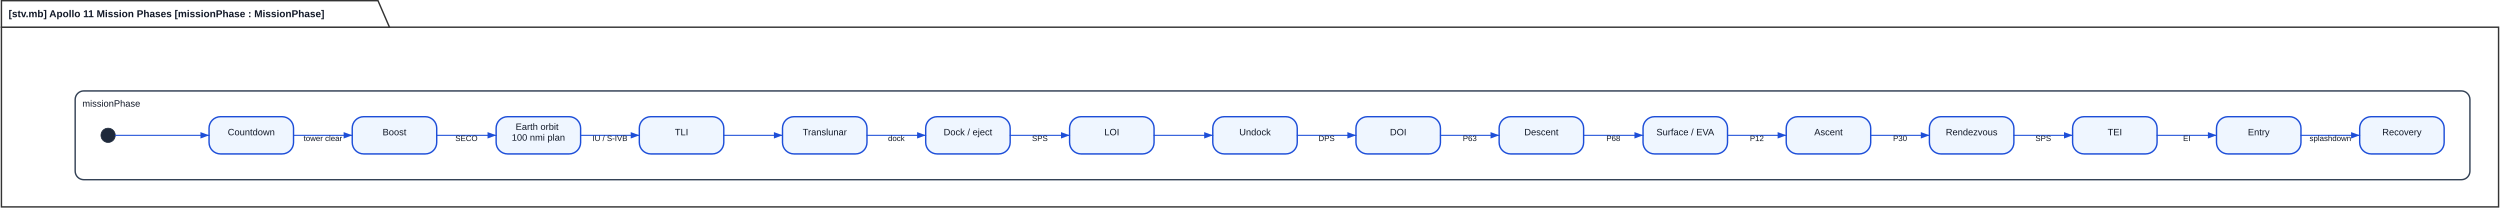
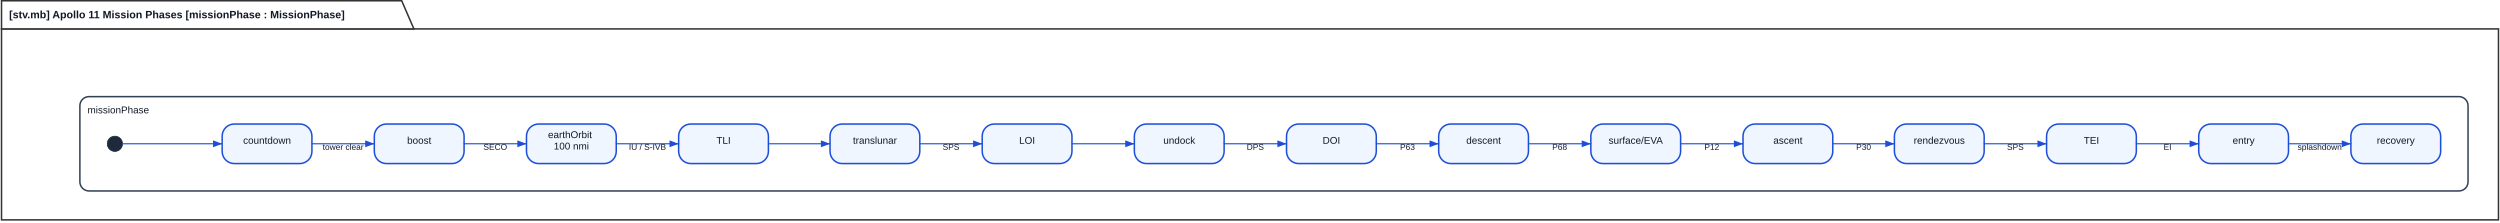
- <svg xmlns="http://www.w3.org/2000/svg" width="3492" height="293" viewBox="0 0 3492 293">
+ <svg xmlns="http://www.w3.org/2000/svg" width="3286" height="293" viewBox="0 0 3286 293">
  <defs>
    <style>text{font-family:Arial,Helvetica,sans-serif;fill:#111827}.label{font-size:13px}.small{font-size:11px}.header{font-size:14px;font-weight:600}</style>
    <marker id="arrow" markerWidth="8" markerHeight="6" refX="8" refY="3" orient="auto">
      <polygon points="0 0,8 3,0 6" fill="#1D4ED8" />
    </marker>
    <marker id="arrow-dark" markerWidth="8" markerHeight="6" refX="8" refY="3" orient="auto">
      <polygon points="0 0,8 3,0 6" fill="#334155" />
    </marker>
    <marker id="composition" markerWidth="12" markerHeight="12" refX="0" refY="6" orient="auto" markerUnits="strokeWidth">
      <polygon points="0 6,6 0,12 6,6 12" fill="#111827" stroke="#111827" />
    </marker>
  </defs>
-   <rect x="0" y="0" width="3492" height="293" fill="#FFFFFF" />
-   <rect x="2" y="38" width="3488" height="251" fill="none" stroke="#333333" stroke-width="2" />
+   <rect x="0" y="0" width="3286" height="293" fill="#FFFFFF" />
+   <rect x="2" y="38" width="3282" height="251" fill="none" stroke="#333333" stroke-width="2" />
  <path d="M 2 1 H 528 L 544 38 H 2 Z" fill="#FFFFFF" stroke="#333333" stroke-width="2" />
  <text class="header" x="12" y="24">[stv.mb] Apollo 11 Mission Phases [missionPhase : MissionPhase]</text>
-   <rect x="2" y="38" width="3488" height="253" fill="none" stroke="#333333" stroke-width="0" />
+   <rect x="2" y="38" width="3282" height="253" fill="none" stroke="#333333" stroke-width="0" />
  <g transform="translate(2,40)">
-     <rect id="boundary" x="103" y="87" width="3345" height="124" rx="12" fill="#FFFFFF" stroke="#334155" stroke-width="2" />
+     <rect id="boundary" x="103" y="87" width="3139" height="124" rx="12" fill="#FFFFFF" stroke="#334155" stroke-width="2" />
    <text class="label" x="113" y="109">missionPhase</text>
    <circle id="initial" cx="149" cy="149" r="10" fill="#1E293B" stroke="#1E293B" stroke-width="1" />
    <rect id="countdown" x="290" y="123" width="118" height="52" rx="16" fill="#EFF6FF" stroke="#1D4ED8" stroke-width="2" />
-     <text class="label" text-anchor="middle" x="349" y="149">Countdown</text>
+     <text class="label" text-anchor="middle" x="349" y="149">countdown</text>
    <rect id="boost" x="490" y="123" width="118" height="52" rx="16" fill="#EFF6FF" stroke="#1D4ED8" stroke-width="2" />
-     <text class="label" text-anchor="middle" x="549" y="149">Boost</text>
-     <rect id="earthOrbit" x="691" y="123" width="118" height="52" rx="16" fill="#EFF6FF" stroke="#1D4ED8" stroke-width="2" />
+     <text class="label" text-anchor="middle" x="549" y="149">boost</text>
+     <rect id="earthOrbit" x="690" y="123" width="118" height="52" rx="16" fill="#EFF6FF" stroke="#1D4ED8" stroke-width="2" />
    <text class="label" text-anchor="middle">
-       <tspan x="750" y="141.5">Earth orbit</tspan>
-       <tspan x="750" dy="15">100 nmi plan</tspan>
+       <tspan x="749" y="141.5">earthOrbit</tspan>
+       <tspan x="749" dy="15">100 nmi</tspan>
    </text>
-     <rect id="tli" x="891" y="123" width="118" height="52" rx="16" fill="#EFF6FF" stroke="#1D4ED8" stroke-width="2" />
-     <text class="label" text-anchor="middle" x="950" y="149">TLI</text>
-     <rect id="translunar" x="1091" y="123" width="118" height="52" rx="16" fill="#EFF6FF" stroke="#1D4ED8" stroke-width="2" />
-     <text class="label" text-anchor="middle" x="1150" y="149">Translunar</text>
-     <rect id="dockEject" x="1291" y="123" width="118" height="52" rx="16" fill="#EFF6FF" stroke="#1D4ED8" stroke-width="2" />
-     <text class="label" text-anchor="middle" x="1350" y="149">Dock / eject</text>
-     <rect id="loi" x="1492" y="123" width="118" height="52" rx="16" fill="#EFF6FF" stroke="#1D4ED8" stroke-width="2" />
-     <text class="label" text-anchor="middle" x="1551" y="149">LOI</text>
-     <rect id="undock" x="1692" y="123" width="118" height="52" rx="16" fill="#EFF6FF" stroke="#1D4ED8" stroke-width="2" />
-     <text class="label" text-anchor="middle" x="1751" y="149">Undock</text>
-     <rect id="doi" x="1892" y="123" width="118" height="52" rx="16" fill="#EFF6FF" stroke="#1D4ED8" stroke-width="2" />
-     <text class="label" text-anchor="middle" x="1951" y="149">DOI</text>
-     <rect id="descent" x="2092" y="123" width="118" height="52" rx="16" fill="#EFF6FF" stroke="#1D4ED8" stroke-width="2" />
-     <text class="label" text-anchor="middle" x="2151" y="149">Descent</text>
-     <rect id="surfaceEva" x="2293" y="123" width="118" height="52" rx="16" fill="#EFF6FF" stroke="#1D4ED8" stroke-width="2" />
-     <text class="label" text-anchor="middle" x="2352" y="149">Surface / EVA</text>
-     <rect id="ascent" x="2493" y="123" width="118" height="52" rx="16" fill="#EFF6FF" stroke="#1D4ED8" stroke-width="2" />
-     <text class="label" text-anchor="middle" x="2552" y="149">Ascent</text>
-     <rect id="rendezvous" x="2693" y="123" width="118" height="52" rx="16" fill="#EFF6FF" stroke="#1D4ED8" stroke-width="2" />
-     <text class="label" text-anchor="middle" x="2752" y="149">Rendezvous</text>
-     <rect id="tei" x="2893" y="123" width="118" height="52" rx="16" fill="#EFF6FF" stroke="#1D4ED8" stroke-width="2" />
-     <text class="label" text-anchor="middle" x="2952" y="149">TEI</text>
-     <rect id="entry" x="3094" y="123" width="118" height="52" rx="16" fill="#EFF6FF" stroke="#1D4ED8" stroke-width="2" />
-     <text class="label" text-anchor="middle" x="3153" y="149">Entry</text>
-     <rect id="recovery" x="3294" y="123" width="118" height="52" rx="16" fill="#EFF6FF" stroke="#1D4ED8" stroke-width="2" />
-     <text class="label" text-anchor="middle" x="3353" y="149">Recovery</text>
+     <rect id="TLI" x="890" y="123" width="118" height="52" rx="16" fill="#EFF6FF" stroke="#1D4ED8" stroke-width="2" />
+     <text class="label" text-anchor="middle" x="949" y="149">TLI</text>
+     <rect id="translunar" x="1089" y="123" width="118" height="52" rx="16" fill="#EFF6FF" stroke="#1D4ED8" stroke-width="2" />
+     <text class="label" text-anchor="middle" x="1148" y="149">translunar</text>
+     <rect id="LOI" x="1289" y="123" width="118" height="52" rx="16" fill="#EFF6FF" stroke="#1D4ED8" stroke-width="2" />
+     <text class="label" text-anchor="middle" x="1348" y="149">LOI</text>
+     <rect id="undock" x="1489" y="123" width="118" height="52" rx="16" fill="#EFF6FF" stroke="#1D4ED8" stroke-width="2" />
+     <text class="label" text-anchor="middle" x="1548" y="149">undock</text>
+     <rect id="DOI" x="1689" y="123" width="118" height="52" rx="16" fill="#EFF6FF" stroke="#1D4ED8" stroke-width="2" />
+     <text class="label" text-anchor="middle" x="1748" y="149">DOI</text>
+     <rect id="descent" x="1889" y="123" width="118" height="52" rx="16" fill="#EFF6FF" stroke="#1D4ED8" stroke-width="2" />
+     <text class="label" text-anchor="middle" x="1948" y="149">descent</text>
+     <rect id="surfaceEVA" x="2089" y="123" width="118" height="52" rx="16" fill="#EFF6FF" stroke="#1D4ED8" stroke-width="2" />
+     <text class="label" text-anchor="middle" x="2148" y="149">surface/EVA</text>
+     <rect id="ascent" x="2289" y="123" width="118" height="52" rx="16" fill="#EFF6FF" stroke="#1D4ED8" stroke-width="2" />
+     <text class="label" text-anchor="middle" x="2348" y="149">ascent</text>
+     <rect id="rendezvous" x="2488" y="123" width="118" height="52" rx="16" fill="#EFF6FF" stroke="#1D4ED8" stroke-width="2" />
+     <text class="label" text-anchor="middle" x="2547" y="149">rendezvous</text>
+     <rect id="TEI" x="2688" y="123" width="118" height="52" rx="16" fill="#EFF6FF" stroke="#1D4ED8" stroke-width="2" />
+     <text class="label" text-anchor="middle" x="2747" y="149">TEI</text>
+     <rect id="entry" x="2888" y="123" width="118" height="52" rx="16" fill="#EFF6FF" stroke="#1D4ED8" stroke-width="2" />
+     <text class="label" text-anchor="middle" x="2947" y="149">entry</text>
+     <rect id="recovery" x="3088" y="123" width="118" height="52" rx="16" fill="#EFF6FF" stroke="#1D4ED8" stroke-width="2" />
+     <text class="label" text-anchor="middle" x="3147" y="149">recovery</text>
    <path d="M 159,149 L 290,149" fill="none" stroke="#1D4ED8" stroke-width="1.5" stroke-linejoin="round" stroke-linecap="round" marker-end="url(#arrow)" />
    <path d="M 408,149 L 490,149" fill="none" stroke="#1D4ED8" stroke-width="1.5" stroke-linejoin="round" stroke-linecap="round" marker-end="url(#arrow)" />
-     <path d="M 608,149 L 691,149" fill="none" stroke="#1D4ED8" stroke-width="1.5" stroke-linejoin="round" stroke-linecap="round" marker-end="url(#arrow)" />
-     <path d="M 809,149 L 891,149" fill="none" stroke="#1D4ED8" stroke-width="1.5" stroke-linejoin="round" stroke-linecap="round" marker-end="url(#arrow)" />
-     <path d="M 1009,149 L 1091,149" fill="none" stroke="#1D4ED8" stroke-width="1.5" stroke-linejoin="round" stroke-linecap="round" marker-end="url(#arrow)" />
-     <path d="M 1209,149 L 1291,149" fill="none" stroke="#1D4ED8" stroke-width="1.5" stroke-linejoin="round" stroke-linecap="round" marker-end="url(#arrow)" />
-     <path d="M 1409,149 L 1492,149" fill="none" stroke="#1D4ED8" stroke-width="1.5" stroke-linejoin="round" stroke-linecap="round" marker-end="url(#arrow)" />
-     <path d="M 1610,149 L 1692,149" fill="none" stroke="#1D4ED8" stroke-width="1.5" stroke-linejoin="round" stroke-linecap="round" marker-end="url(#arrow)" />
-     <path d="M 1810,149 L 1892,149" fill="none" stroke="#1D4ED8" stroke-width="1.5" stroke-linejoin="round" stroke-linecap="round" marker-end="url(#arrow)" />
-     <path d="M 2010,149 L 2092,149" fill="none" stroke="#1D4ED8" stroke-width="1.5" stroke-linejoin="round" stroke-linecap="round" marker-end="url(#arrow)" />
-     <path d="M 2210,149 L 2293,149" fill="none" stroke="#1D4ED8" stroke-width="1.5" stroke-linejoin="round" stroke-linecap="round" marker-end="url(#arrow)" />
-     <path d="M 2411,149 L 2493,149" fill="none" stroke="#1D4ED8" stroke-width="1.5" stroke-linejoin="round" stroke-linecap="round" marker-end="url(#arrow)" />
-     <path d="M 2611,149 L 2693,149" fill="none" stroke="#1D4ED8" stroke-width="1.5" stroke-linejoin="round" stroke-linecap="round" marker-end="url(#arrow)" />
-     <path d="M 2811,149 L 2893,149" fill="none" stroke="#1D4ED8" stroke-width="1.5" stroke-linejoin="round" stroke-linecap="round" marker-end="url(#arrow)" />
-     <path d="M 3011,149 L 3094,149" fill="none" stroke="#1D4ED8" stroke-width="1.5" stroke-linejoin="round" stroke-linecap="round" marker-end="url(#arrow)" />
-     <path d="M 3212,149 L 3294,149" fill="none" stroke="#1D4ED8" stroke-width="1.5" stroke-linejoin="round" stroke-linecap="round" marker-end="url(#arrow)" />
+     <path d="M 608,149 L 690,149" fill="none" stroke="#1D4ED8" stroke-width="1.5" stroke-linejoin="round" stroke-linecap="round" marker-end="url(#arrow)" />
+     <path d="M 808,149 L 890,149" fill="none" stroke="#1D4ED8" stroke-width="1.5" stroke-linejoin="round" stroke-linecap="round" marker-end="url(#arrow)" />
+     <path d="M 1008,149 L 1089,149" fill="none" stroke="#1D4ED8" stroke-width="1.5" stroke-linejoin="round" stroke-linecap="round" marker-end="url(#arrow)" />
+     <path d="M 1207,149 L 1289,149" fill="none" stroke="#1D4ED8" stroke-width="1.5" stroke-linejoin="round" stroke-linecap="round" marker-end="url(#arrow)" />
+     <path d="M 1407,149 L 1489,149" fill="none" stroke="#1D4ED8" stroke-width="1.5" stroke-linejoin="round" stroke-linecap="round" marker-end="url(#arrow)" />
+     <path d="M 1607,149 L 1689,149" fill="none" stroke="#1D4ED8" stroke-width="1.5" stroke-linejoin="round" stroke-linecap="round" marker-end="url(#arrow)" />
+     <path d="M 1807,149 L 1889,149" fill="none" stroke="#1D4ED8" stroke-width="1.5" stroke-linejoin="round" stroke-linecap="round" marker-end="url(#arrow)" />
+     <path d="M 2007,149 L 2089,149" fill="none" stroke="#1D4ED8" stroke-width="1.5" stroke-linejoin="round" stroke-linecap="round" marker-end="url(#arrow)" />
+     <path d="M 2207,149 L 2289,149" fill="none" stroke="#1D4ED8" stroke-width="1.5" stroke-linejoin="round" stroke-linecap="round" marker-end="url(#arrow)" />
+     <path d="M 2407,149 L 2488,149" fill="none" stroke="#1D4ED8" stroke-width="1.5" stroke-linejoin="round" stroke-linecap="round" marker-end="url(#arrow)" />
+     <path d="M 2606,149 L 2688,149" fill="none" stroke="#1D4ED8" stroke-width="1.5" stroke-linejoin="round" stroke-linecap="round" marker-end="url(#arrow)" />
+     <path d="M 2806,149 L 2888,149" fill="none" stroke="#1D4ED8" stroke-width="1.5" stroke-linejoin="round" stroke-linecap="round" marker-end="url(#arrow)" />
+     <path d="M 3006,149 L 3088,149" fill="none" stroke="#1D4ED8" stroke-width="1.5" stroke-linejoin="round" stroke-linecap="round" marker-end="url(#arrow)" />
    <text class="small" text-anchor="middle" x="449" y="157">tower clear</text>
-     <text class="small" text-anchor="middle" x="649.5" y="157">SECO</text>
-     <text class="small" text-anchor="middle" x="850" y="157">IU / S-IVB</text>
-     <text class="small" text-anchor="middle" x="1250" y="157">dock</text>
-     <text class="small" text-anchor="middle" x="1450.5" y="157">SPS</text>
-     <text class="small" text-anchor="middle" x="1851" y="157">DPS</text>
-     <text class="small" text-anchor="middle" x="2051" y="157">P63</text>
-     <text class="small" text-anchor="middle" x="2251.5" y="157">P68</text>
-     <text class="small" text-anchor="middle" x="2452" y="157">P12</text>
-     <text class="small" text-anchor="middle" x="2652" y="157">P30</text>
-     <text class="small" text-anchor="middle" x="2852" y="157">SPS</text>
-     <text class="small" text-anchor="middle" x="3052.5" y="157">EI</text>
-     <text class="small" text-anchor="middle" x="3253" y="157">splashdown</text>
+     <text class="small" text-anchor="middle" x="649" y="157">SECO</text>
+     <text class="small" text-anchor="middle" x="849" y="157">IU / S-IVB</text>
+     <text class="small" text-anchor="middle" x="1248" y="157">SPS</text>
+     <text class="small" text-anchor="middle" x="1648" y="157">DPS</text>
+     <text class="small" text-anchor="middle" x="1848" y="157">P63</text>
+     <text class="small" text-anchor="middle" x="2048" y="157">P68</text>
+     <text class="small" text-anchor="middle" x="2248" y="157">P12</text>
+     <text class="small" text-anchor="middle" x="2447.5" y="157">P30</text>
+     <text class="small" text-anchor="middle" x="2647" y="157">SPS</text>
+     <text class="small" text-anchor="middle" x="2847" y="157">EI</text>
+     <text class="small" text-anchor="middle" x="3047" y="157">splashdown</text>
  </g>
</svg>
